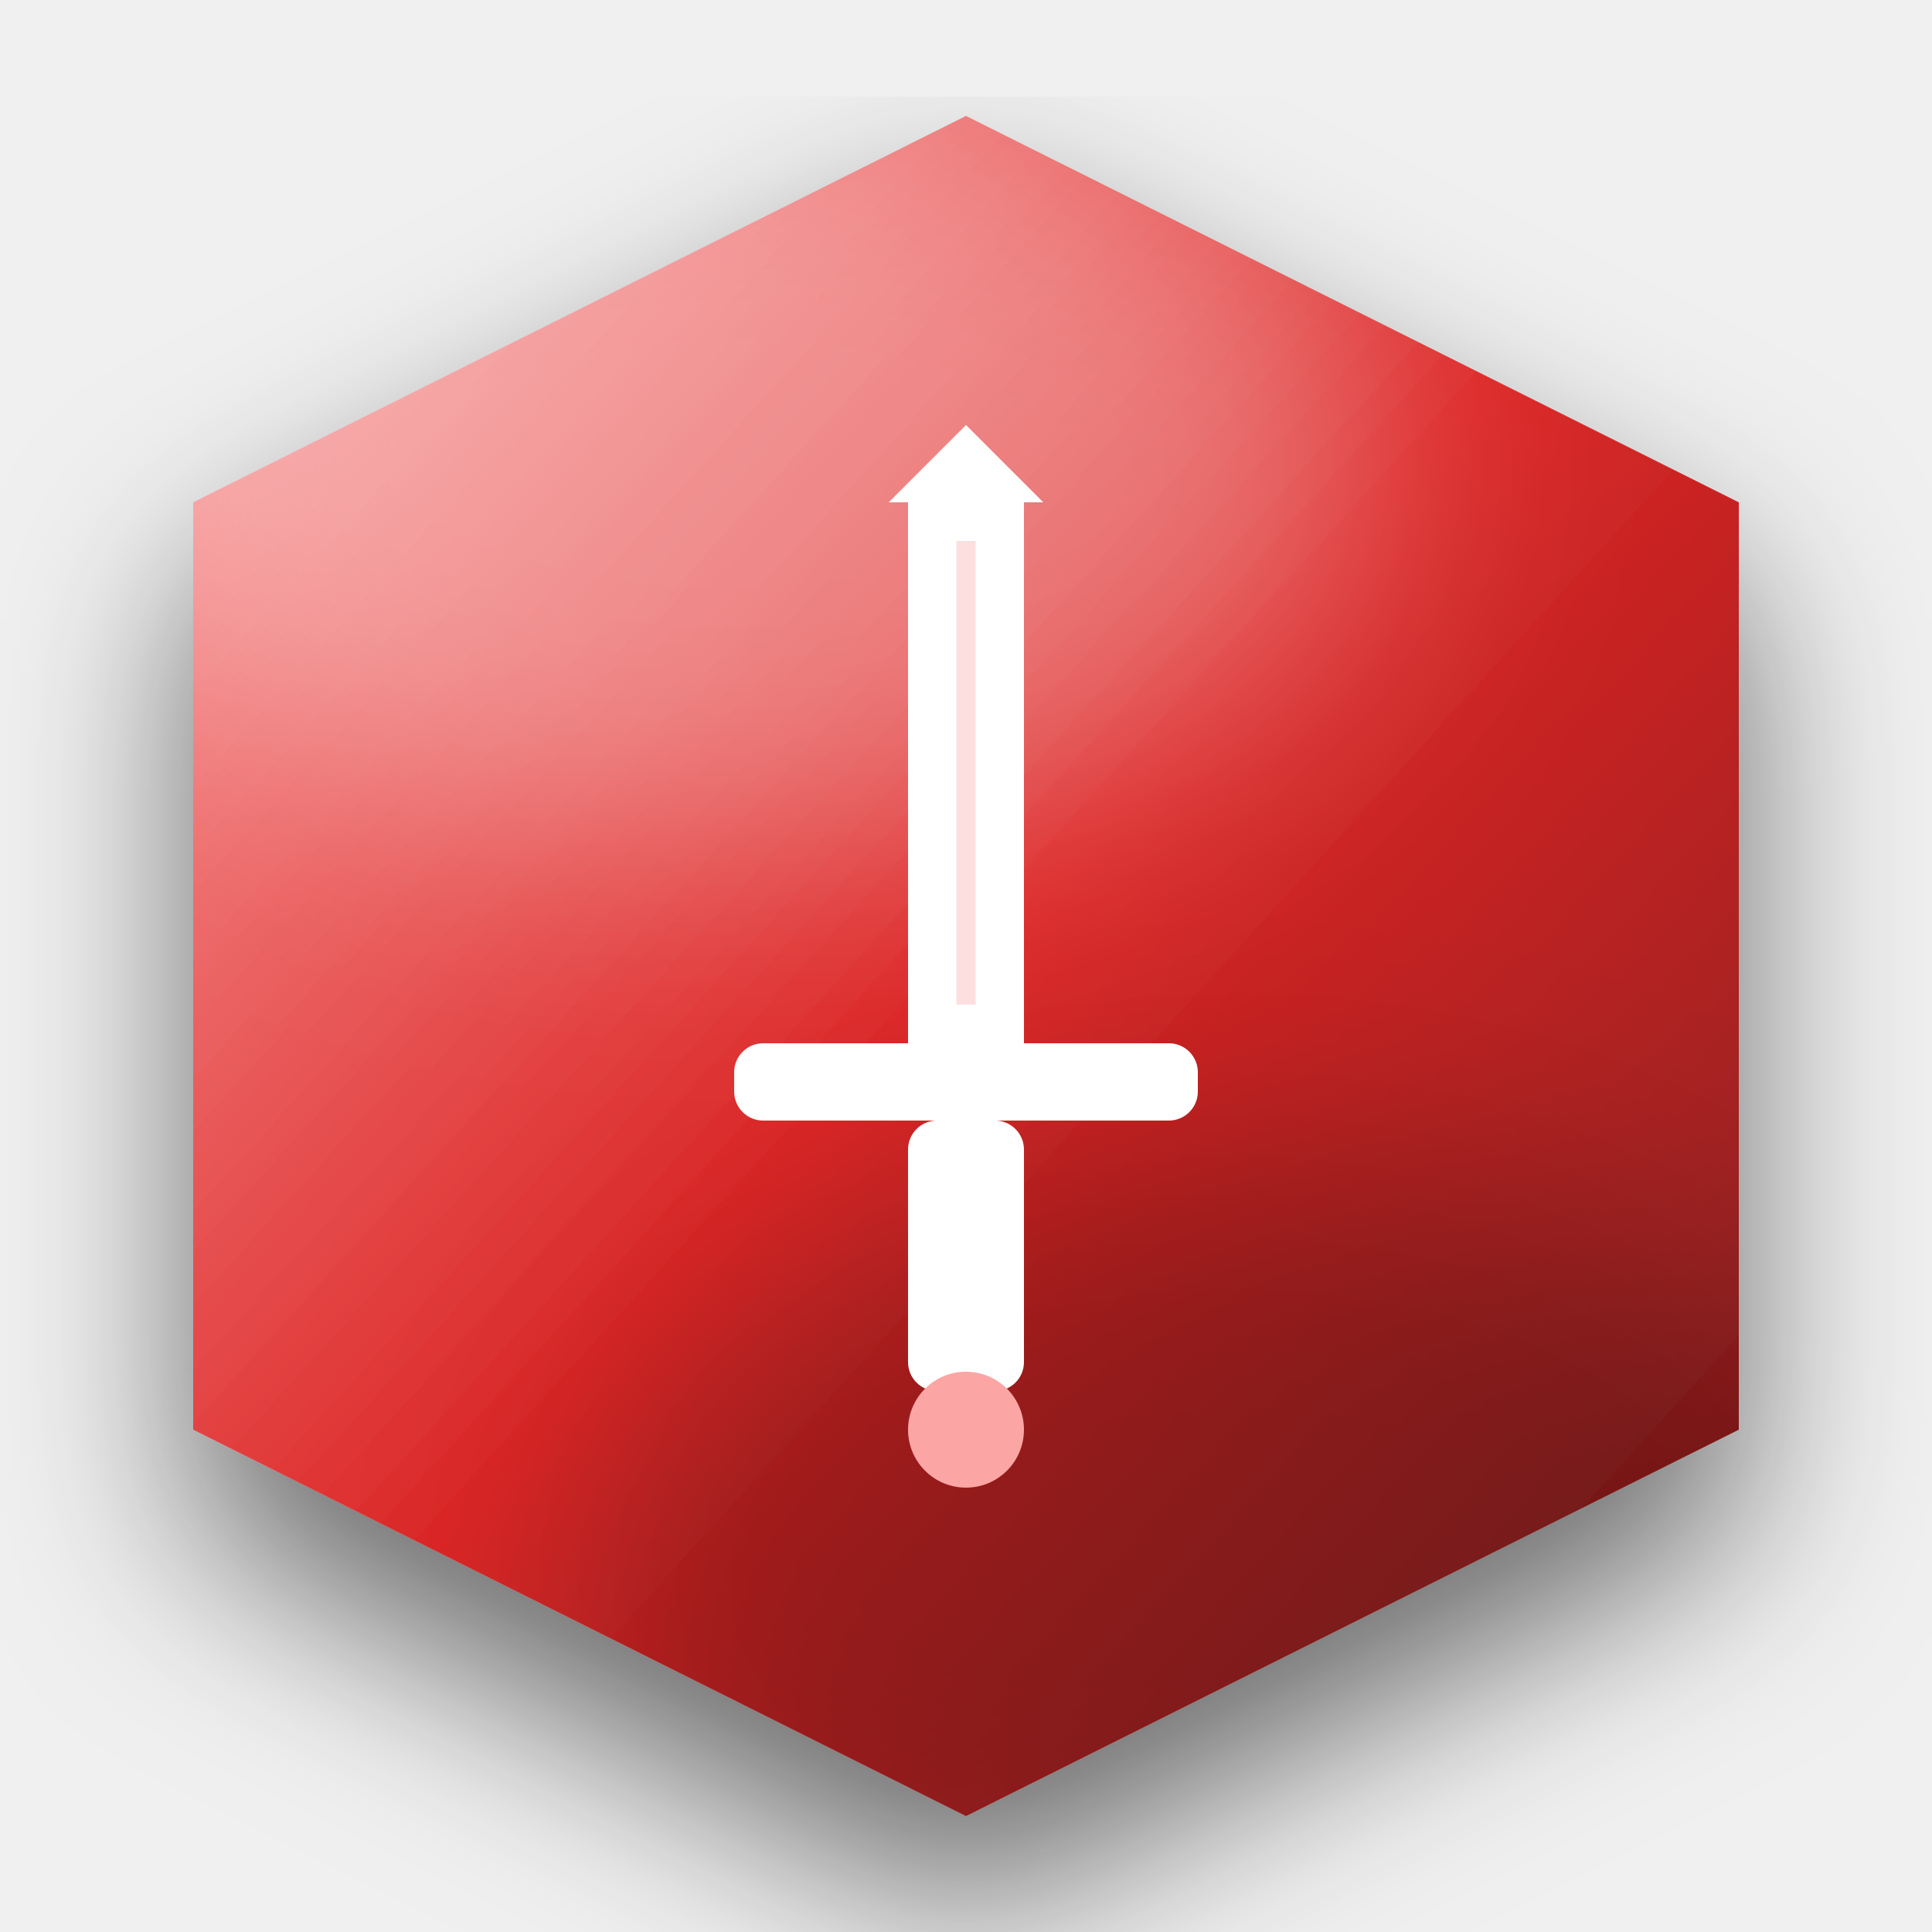
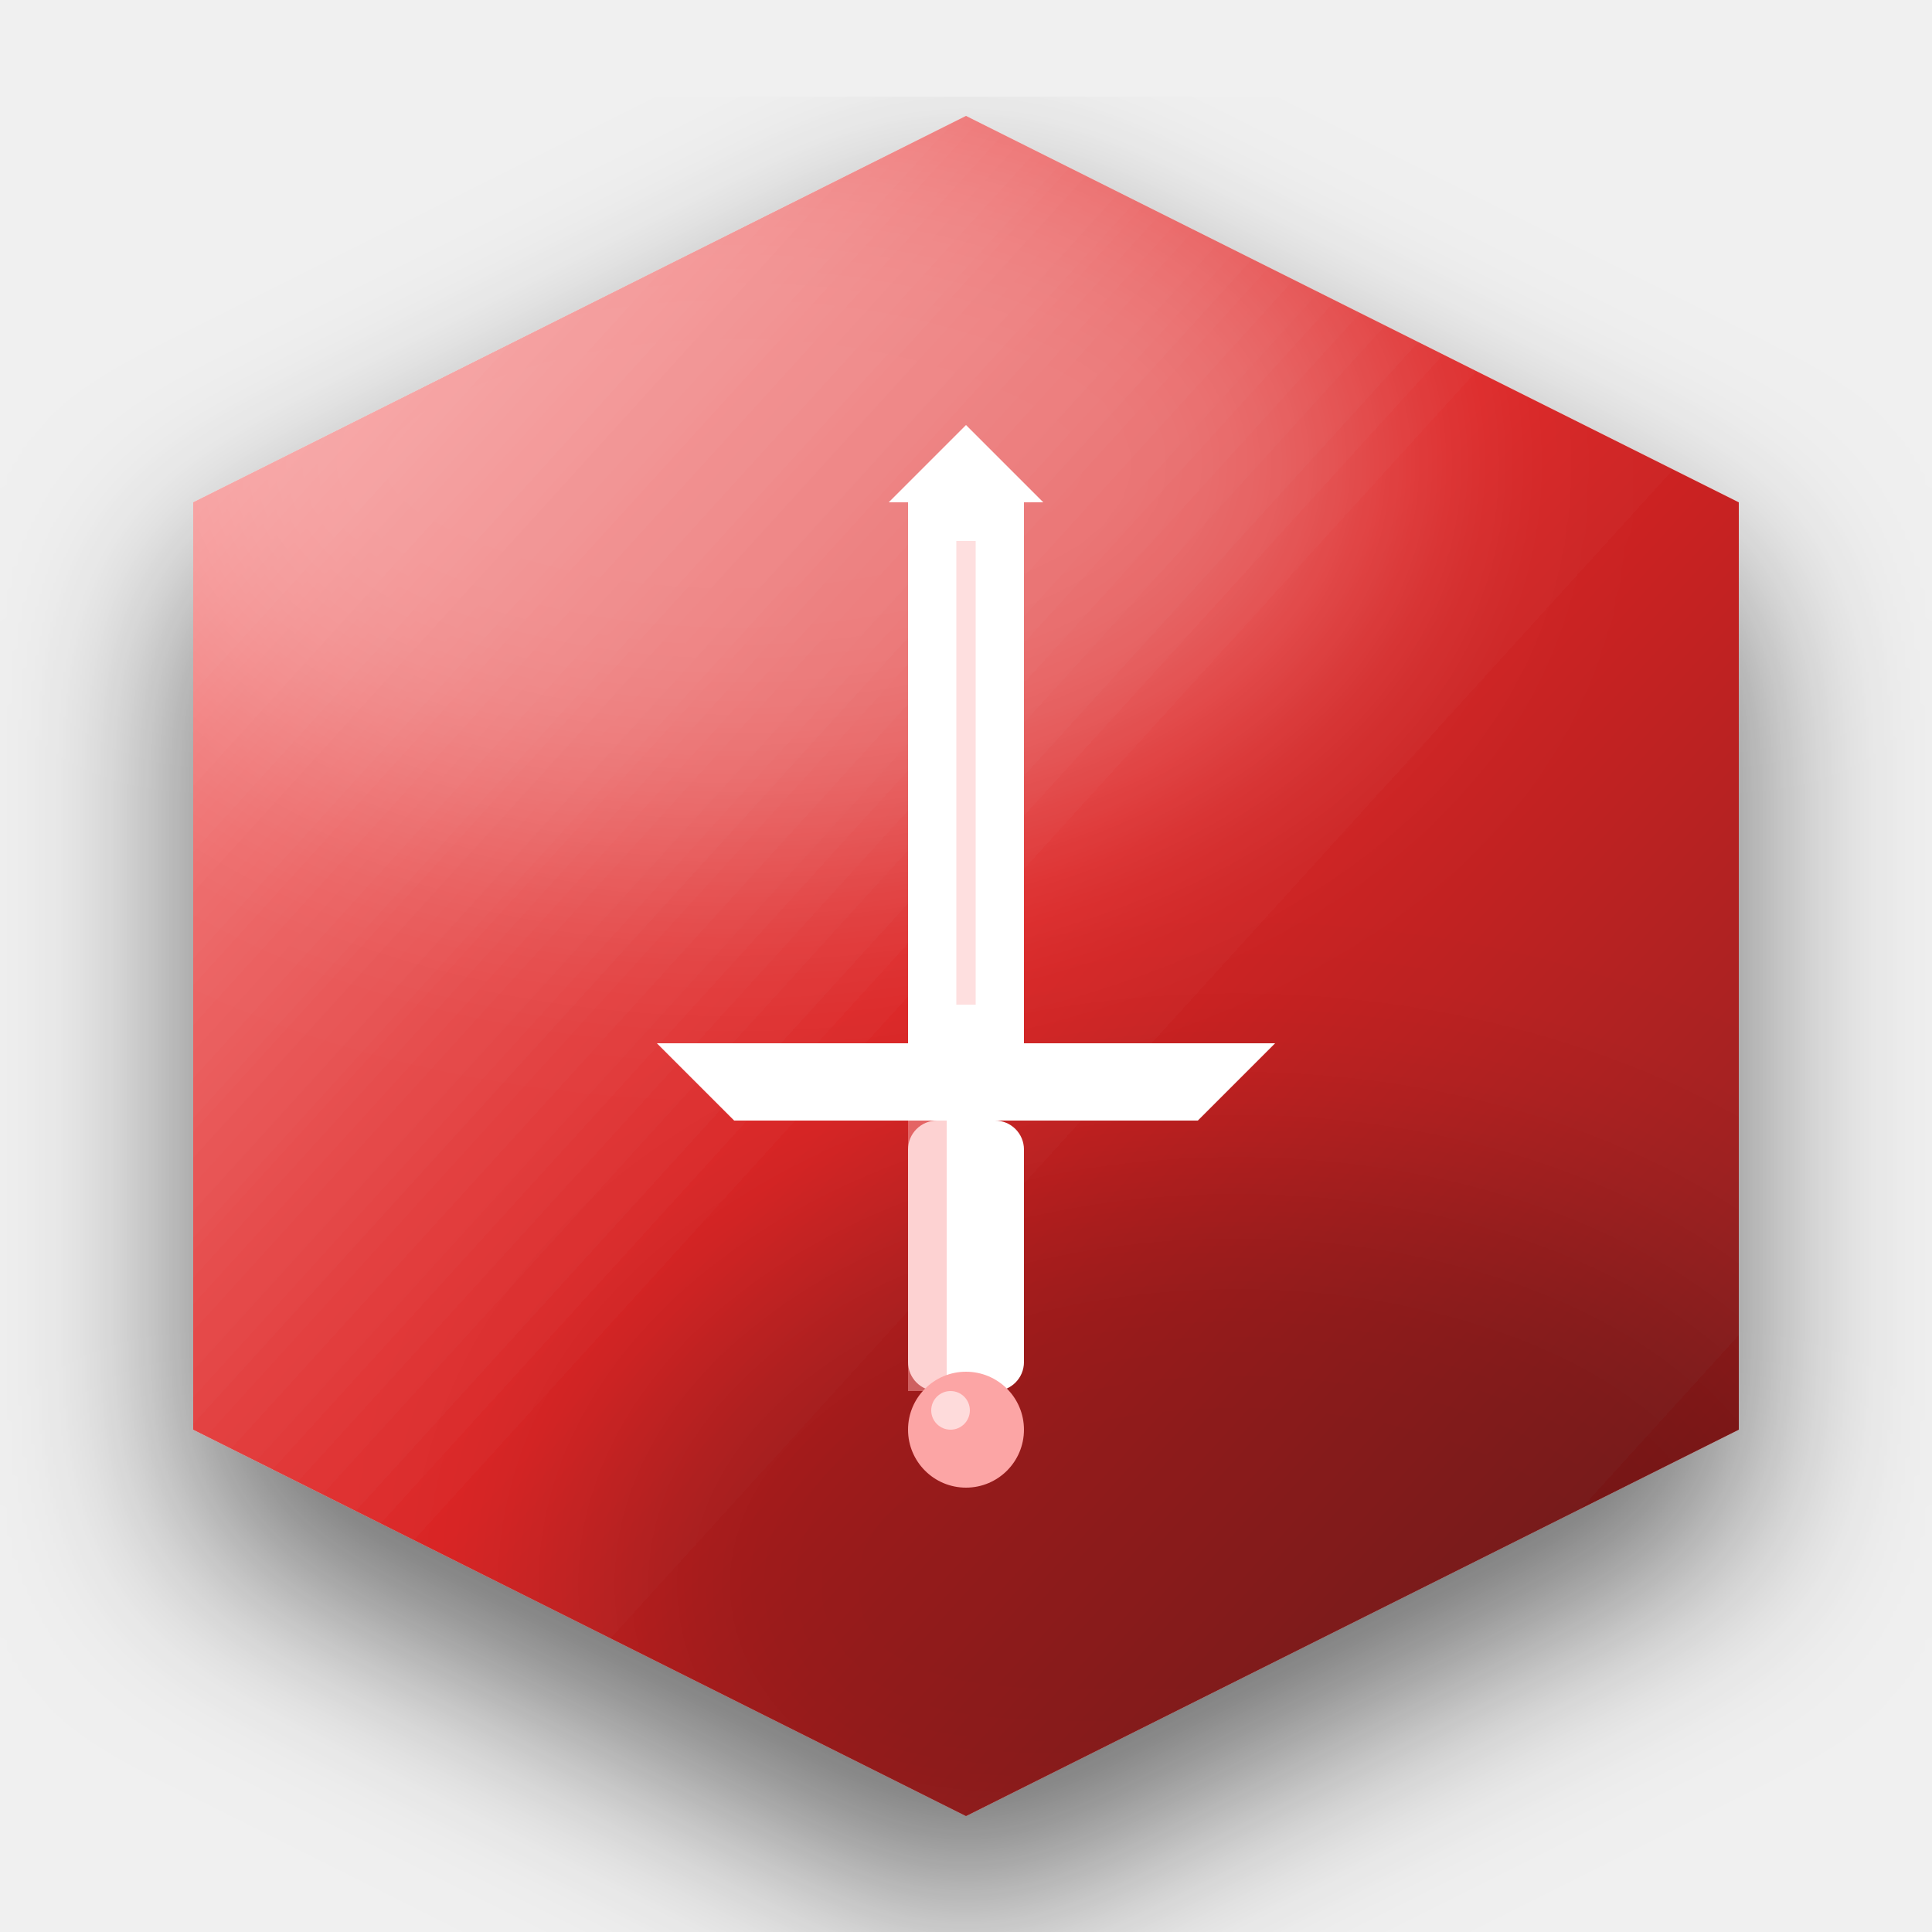
<svg xmlns="http://www.w3.org/2000/svg" viewBox="0 0 100 100" width="24" height="24">
  <defs>
    <linearGradient id="bg-bravery" x1="0%" y1="0%" x2="100%" y2="100%">
      <stop offset="0%" stop-color="#fca5a5" />
      <stop offset="50%" stop-color="#dc2626" />
      <stop offset="100%" stop-color="#7f1d1d" />
    </linearGradient>
    <filter id="shadow-bravery" x="-20%" y="-20%" width="140%" height="140%">
      <feDropShadow dx="0" dy="5" stdDeviation="5" flood-color="#000" flood-opacity="0.55" />
    </filter>
    <clipPath id="clip-bravery">
      <polygon points="50,6 90,26 90,74 50,94 10,74 10,26" />
    </clipPath>
    <filter id="soft-bravery" x="-50%" y="-50%" width="200%" height="200%">
      <feGaussianBlur stdDeviation="6" />
    </filter>
  </defs>
  <polygon filter="url(#shadow-bravery)" fill="url(#bg-bravery)" points="50,6 90,26 90,74 50,94 10,74 10,26" />
  <g clip-path="url(#clip-bravery)">
    <ellipse cx="38" cy="24" rx="34" ry="20" fill="#ffffff" opacity="0.3" filter="url(#soft-bravery)" />
    <ellipse cx="64" cy="82" rx="34" ry="22" fill="#000000" opacity="0.22" filter="url(#soft-bravery)" />
  </g>
  <g transform="translate(50,50)">
    <polygon points="0,-24 3,-24 3,4 -3,4 -3,-24" fill="#ffffff" />
+     <line x1="0" y1="-22" x2="0" y2="2" stroke="#fecaca" stroke-width="1" opacity="0.6" />
    <polygon points="0,-28 -4,-24 4,-24" fill="#ffffff" />
+     <path d="M-16 4 L-12 8 L12 8 L16 4 Z" fill="#ffffff" />
    <rect x="-12" y="4" width="24" height="4" rx="1.5" fill="#ffffff" />
    <rect x="-3" y="8" width="6" height="14" rx="1.5" fill="#ffffff" />
+     <rect x="-3" y="8" width="2" height="14" fill="#fca5a5" opacity="0.5" />
    <circle cx="0" cy="24" r="3" fill="#fca5a5" />
-     <line x1="0" y1="-22" x2="0" y2="2" stroke="#fecaca" stroke-width="1" opacity="0.6" />
+     <circle cx="-0.8" cy="23" r="1" fill="#ffffff" opacity="0.6" />
  </g>
</svg>
